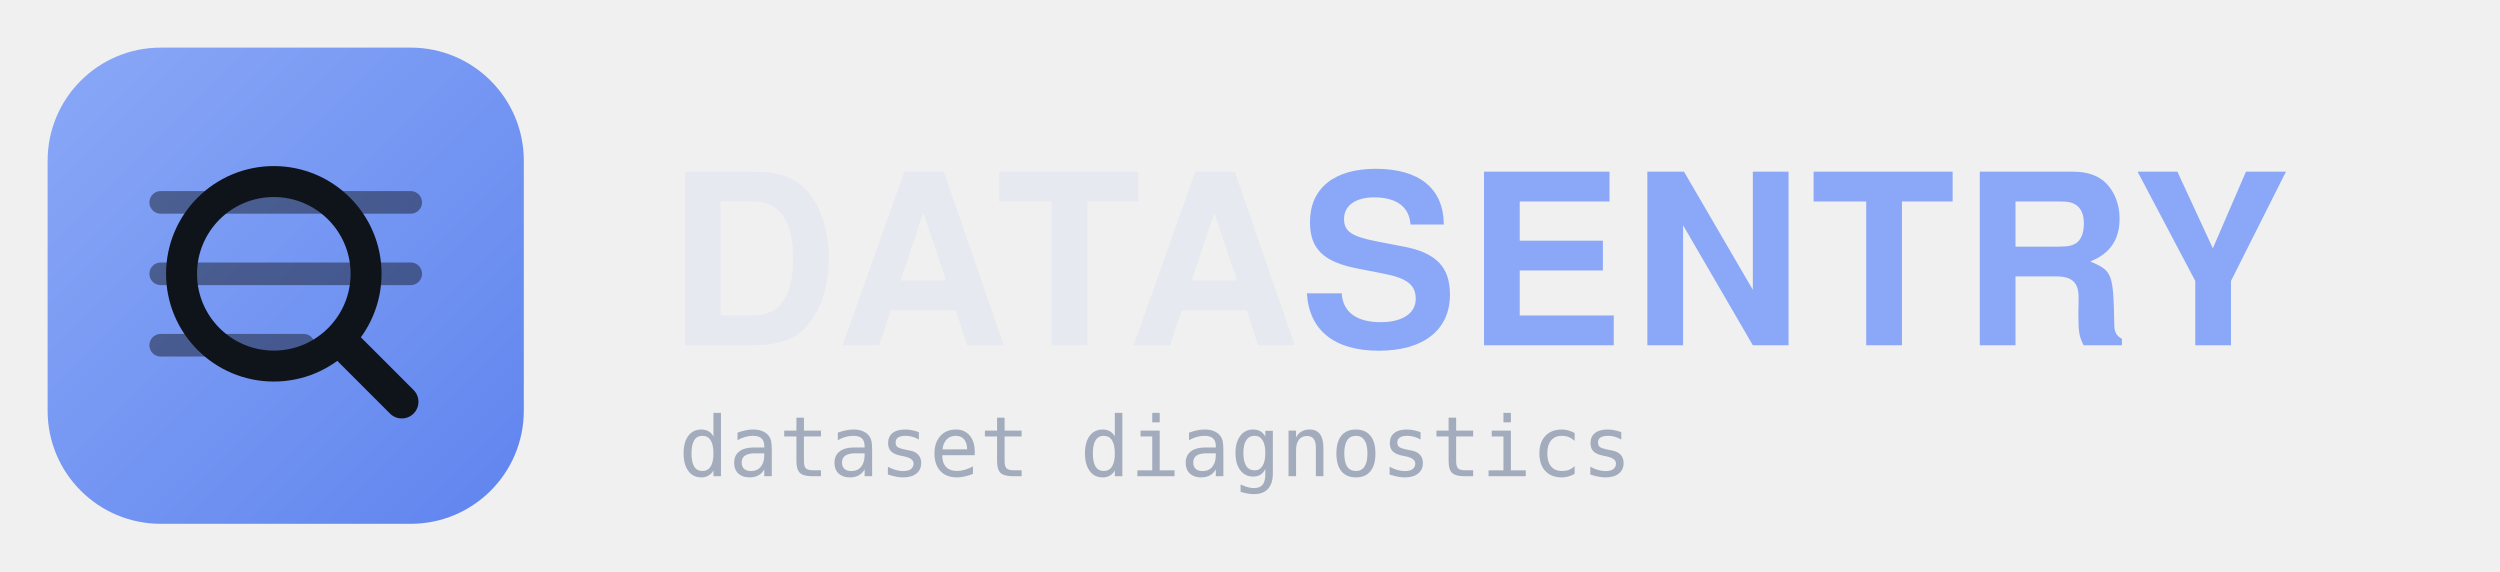
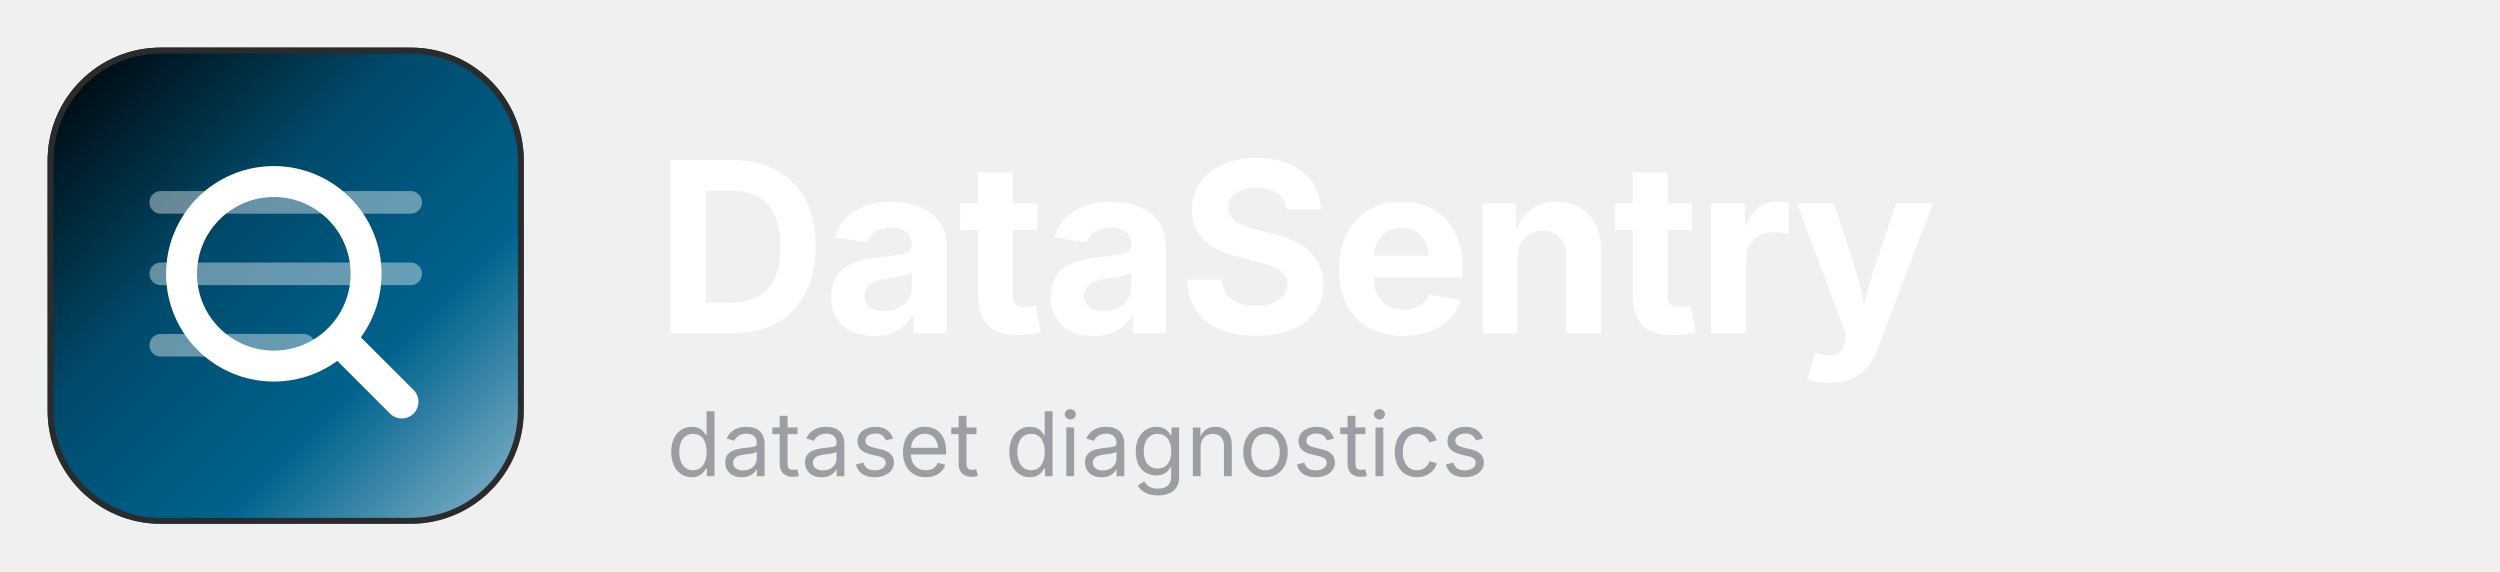
<svg xmlns="http://www.w3.org/2000/svg" viewBox="0 0 420 96" width="420" height="96" role="img" aria-labelledby="title desc">
  <defs>
    <linearGradient id="tile" x1="0" y1="0" x2="1" y2="1">
-       <stop offset="0" stop-color="#8aa8f7" />
-       <stop offset="1" stop-color="#5f84ee" />
+       <stop offset="0" stop-color="#000000" />
+       <stop offset="0.38" stop-color="#004a6b" />
+       <stop offset="0.68" stop-color="#00638e" />
+       <stop offset="1" stop-color="#8cb9cc" />
    </linearGradient>
  </defs>
  <g transform="translate(8 8)">
    <rect width="80" height="80" rx="19" fill="url(#tile)" />
-     <path d="M19 26h42M19 38h42M19 50h24" stroke="#0f131a" stroke-opacity="0.45" stroke-width="3.8" stroke-linecap="round" />
-     <circle cx="38" cy="38" r="15.5" fill="none" stroke="#0f131a" stroke-width="5.2" />
-     <path d="M49.4 49.4 59.5 59.5" stroke="#0f131a" stroke-width="5.6" stroke-linecap="round" />
+     <rect x="0.5" y="0.5" width="79" height="79" rx="18.5" fill="none" stroke="#2b2b2b" />
+     <path d="M19 26h42M19 38h42M19 50h24" stroke="#ffffff" stroke-opacity="0.4" stroke-width="3.8" stroke-linecap="round" />
+     <circle cx="38" cy="38" r="15.5" fill="none" stroke="#ffffff" stroke-width="5.2" />
+     <path d="M49.4 49.4 59.5 59.5" stroke="#ffffff" stroke-width="5.6" stroke-linecap="round" />
  </g>
-   <text x="112" y="58" font-family="ui-sans-serif, system-ui, -apple-system, 'Segoe UI', Helvetica, Arial, sans-serif" font-size="40" font-weight="750" letter-spacing="1.2" fill="#e6e9ef">DATA<tspan fill="#8aa8f7">SENTRY</tspan>
-   </text>
-   <text x="114" y="80" font-family="ui-monospace, 'Cascadia Code', 'SF Mono', Consolas, monospace" font-size="14" fill="#a3acbd">dataset diagnostics</text>
+   <text x="110" y="56" font-family="Inter, -apple-system, 'SF Pro Display', 'Segoe UI', system-ui, Helvetica, Arial, sans-serif" font-size="40" font-weight="650" letter-spacing="-0.6" fill="#ffffff">DataSentry</text>
+   <text x="112" y="80" font-family="Inter, -apple-system, 'SF Pro Text', 'Segoe UI', system-ui, Helvetica, Arial, sans-serif" font-size="15" fill="#9b9fa4">dataset diagnostics</text>
</svg>
